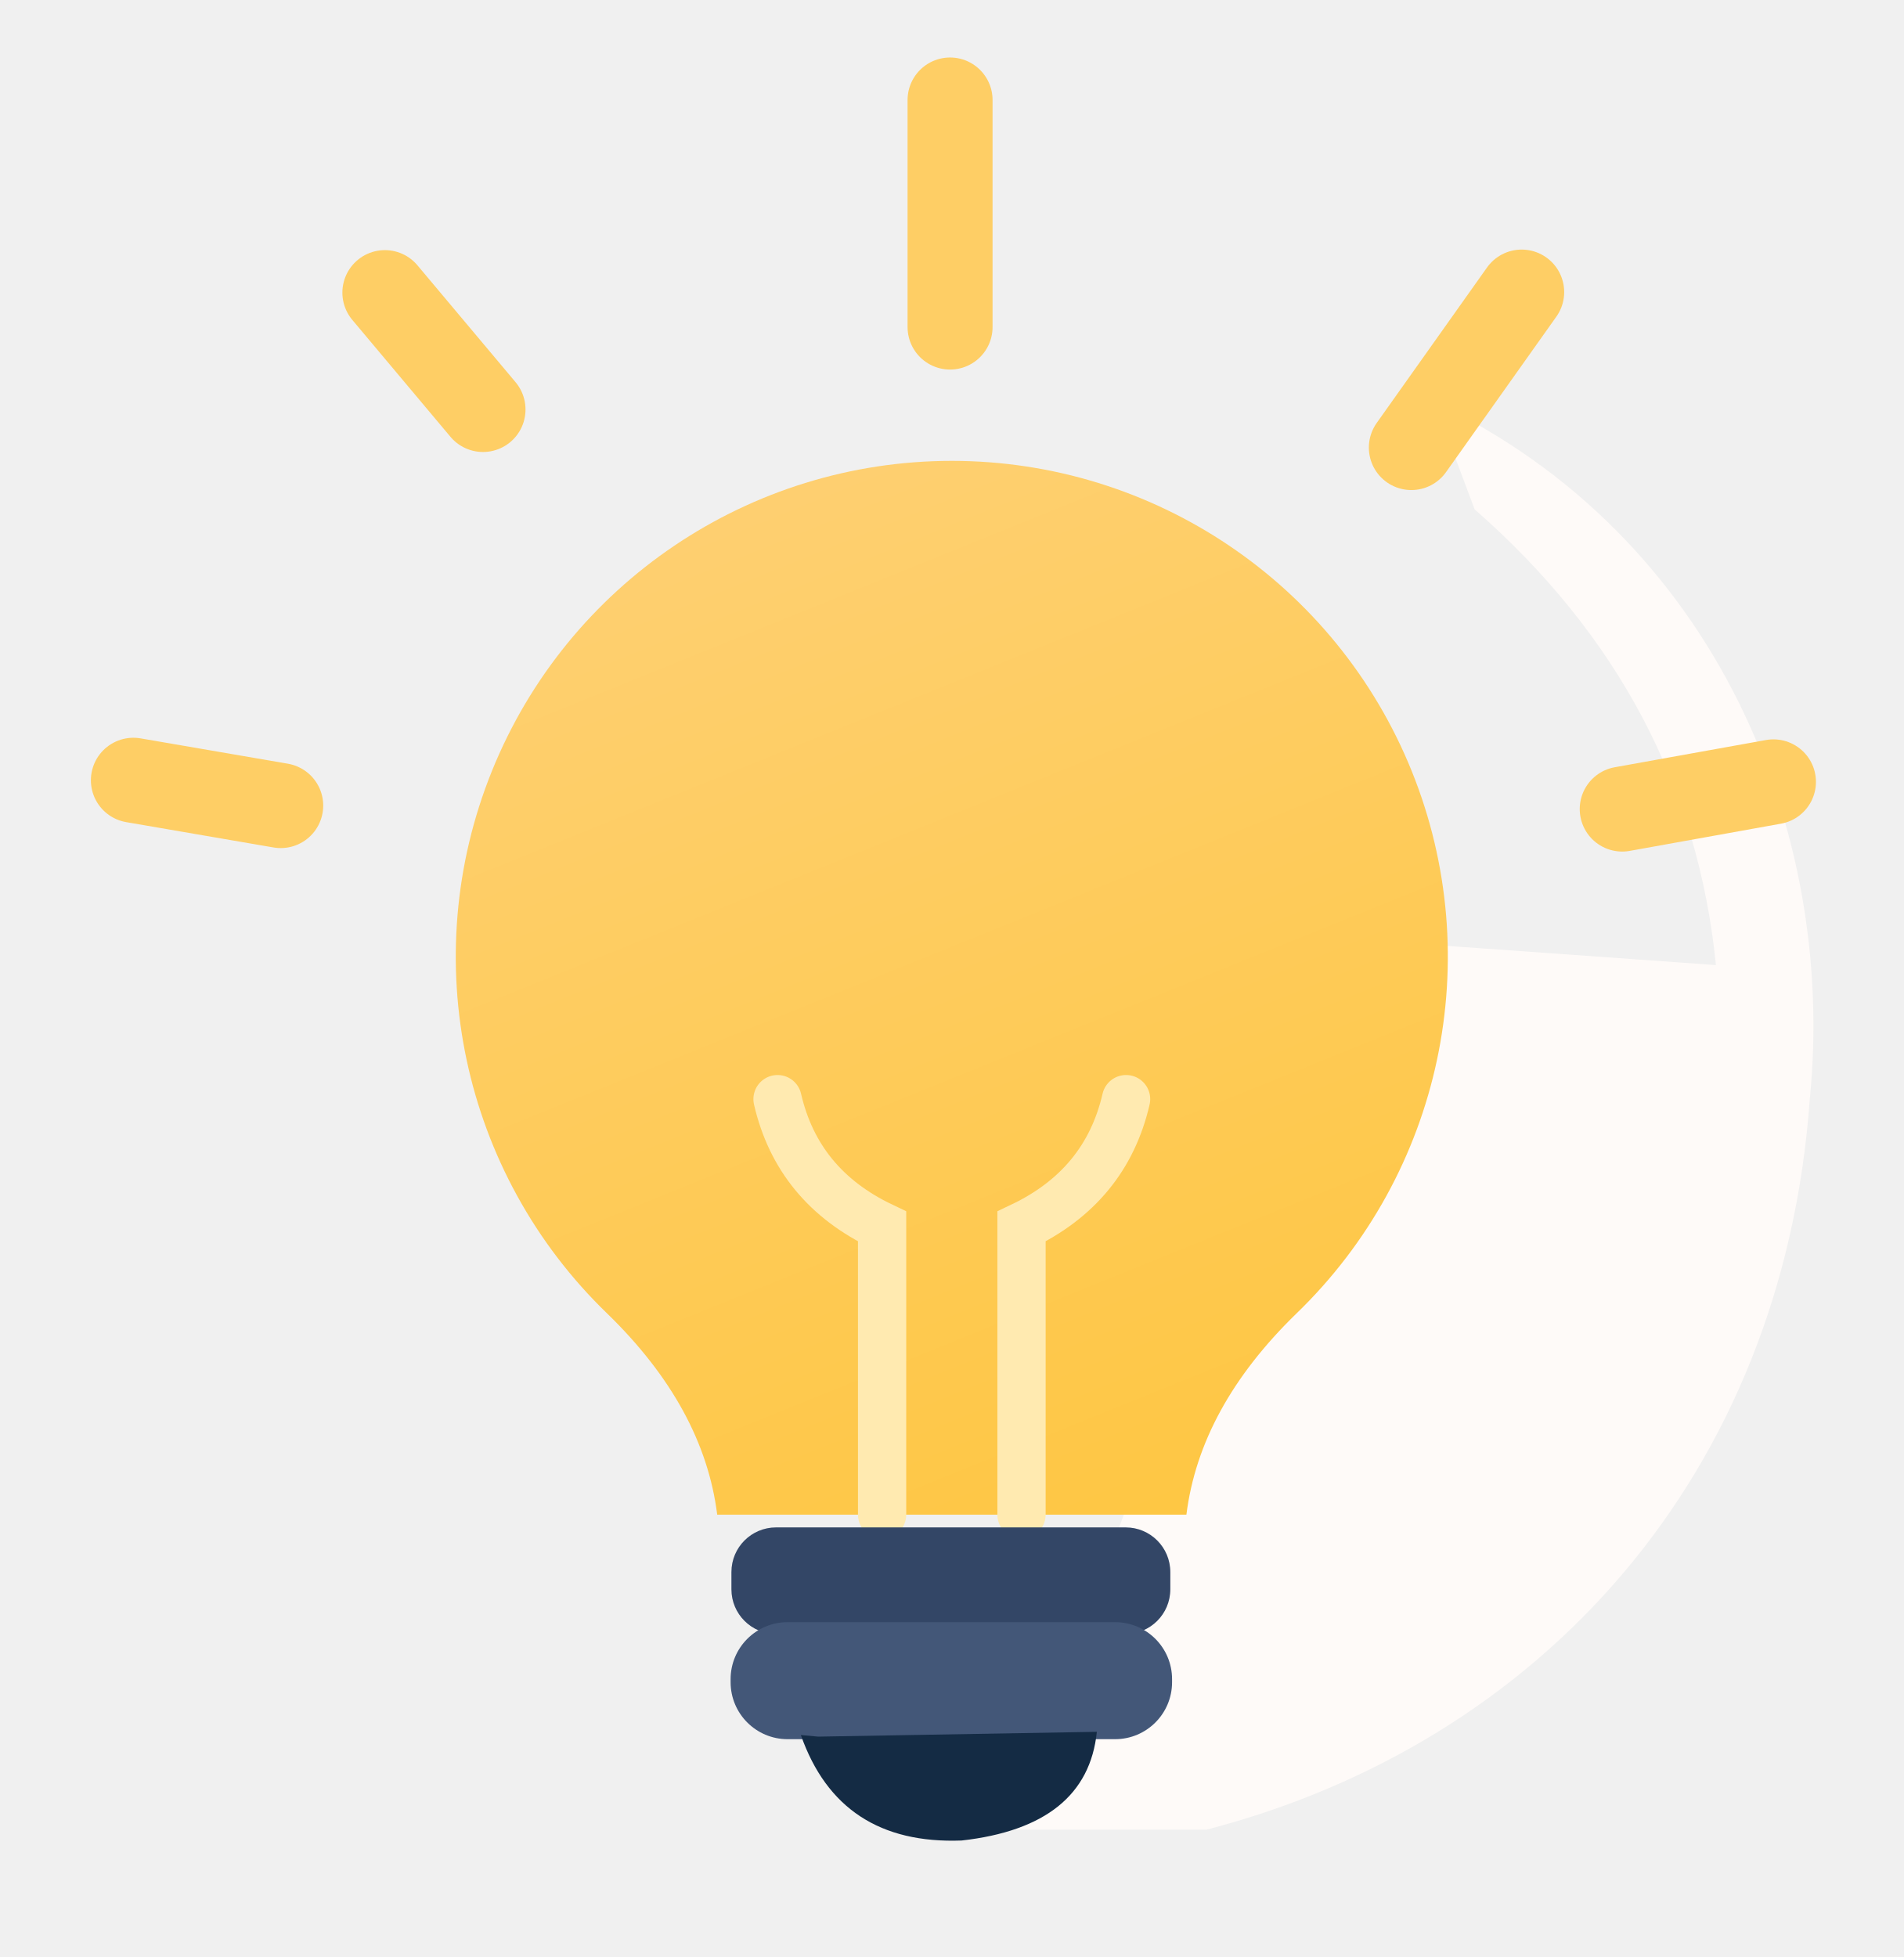
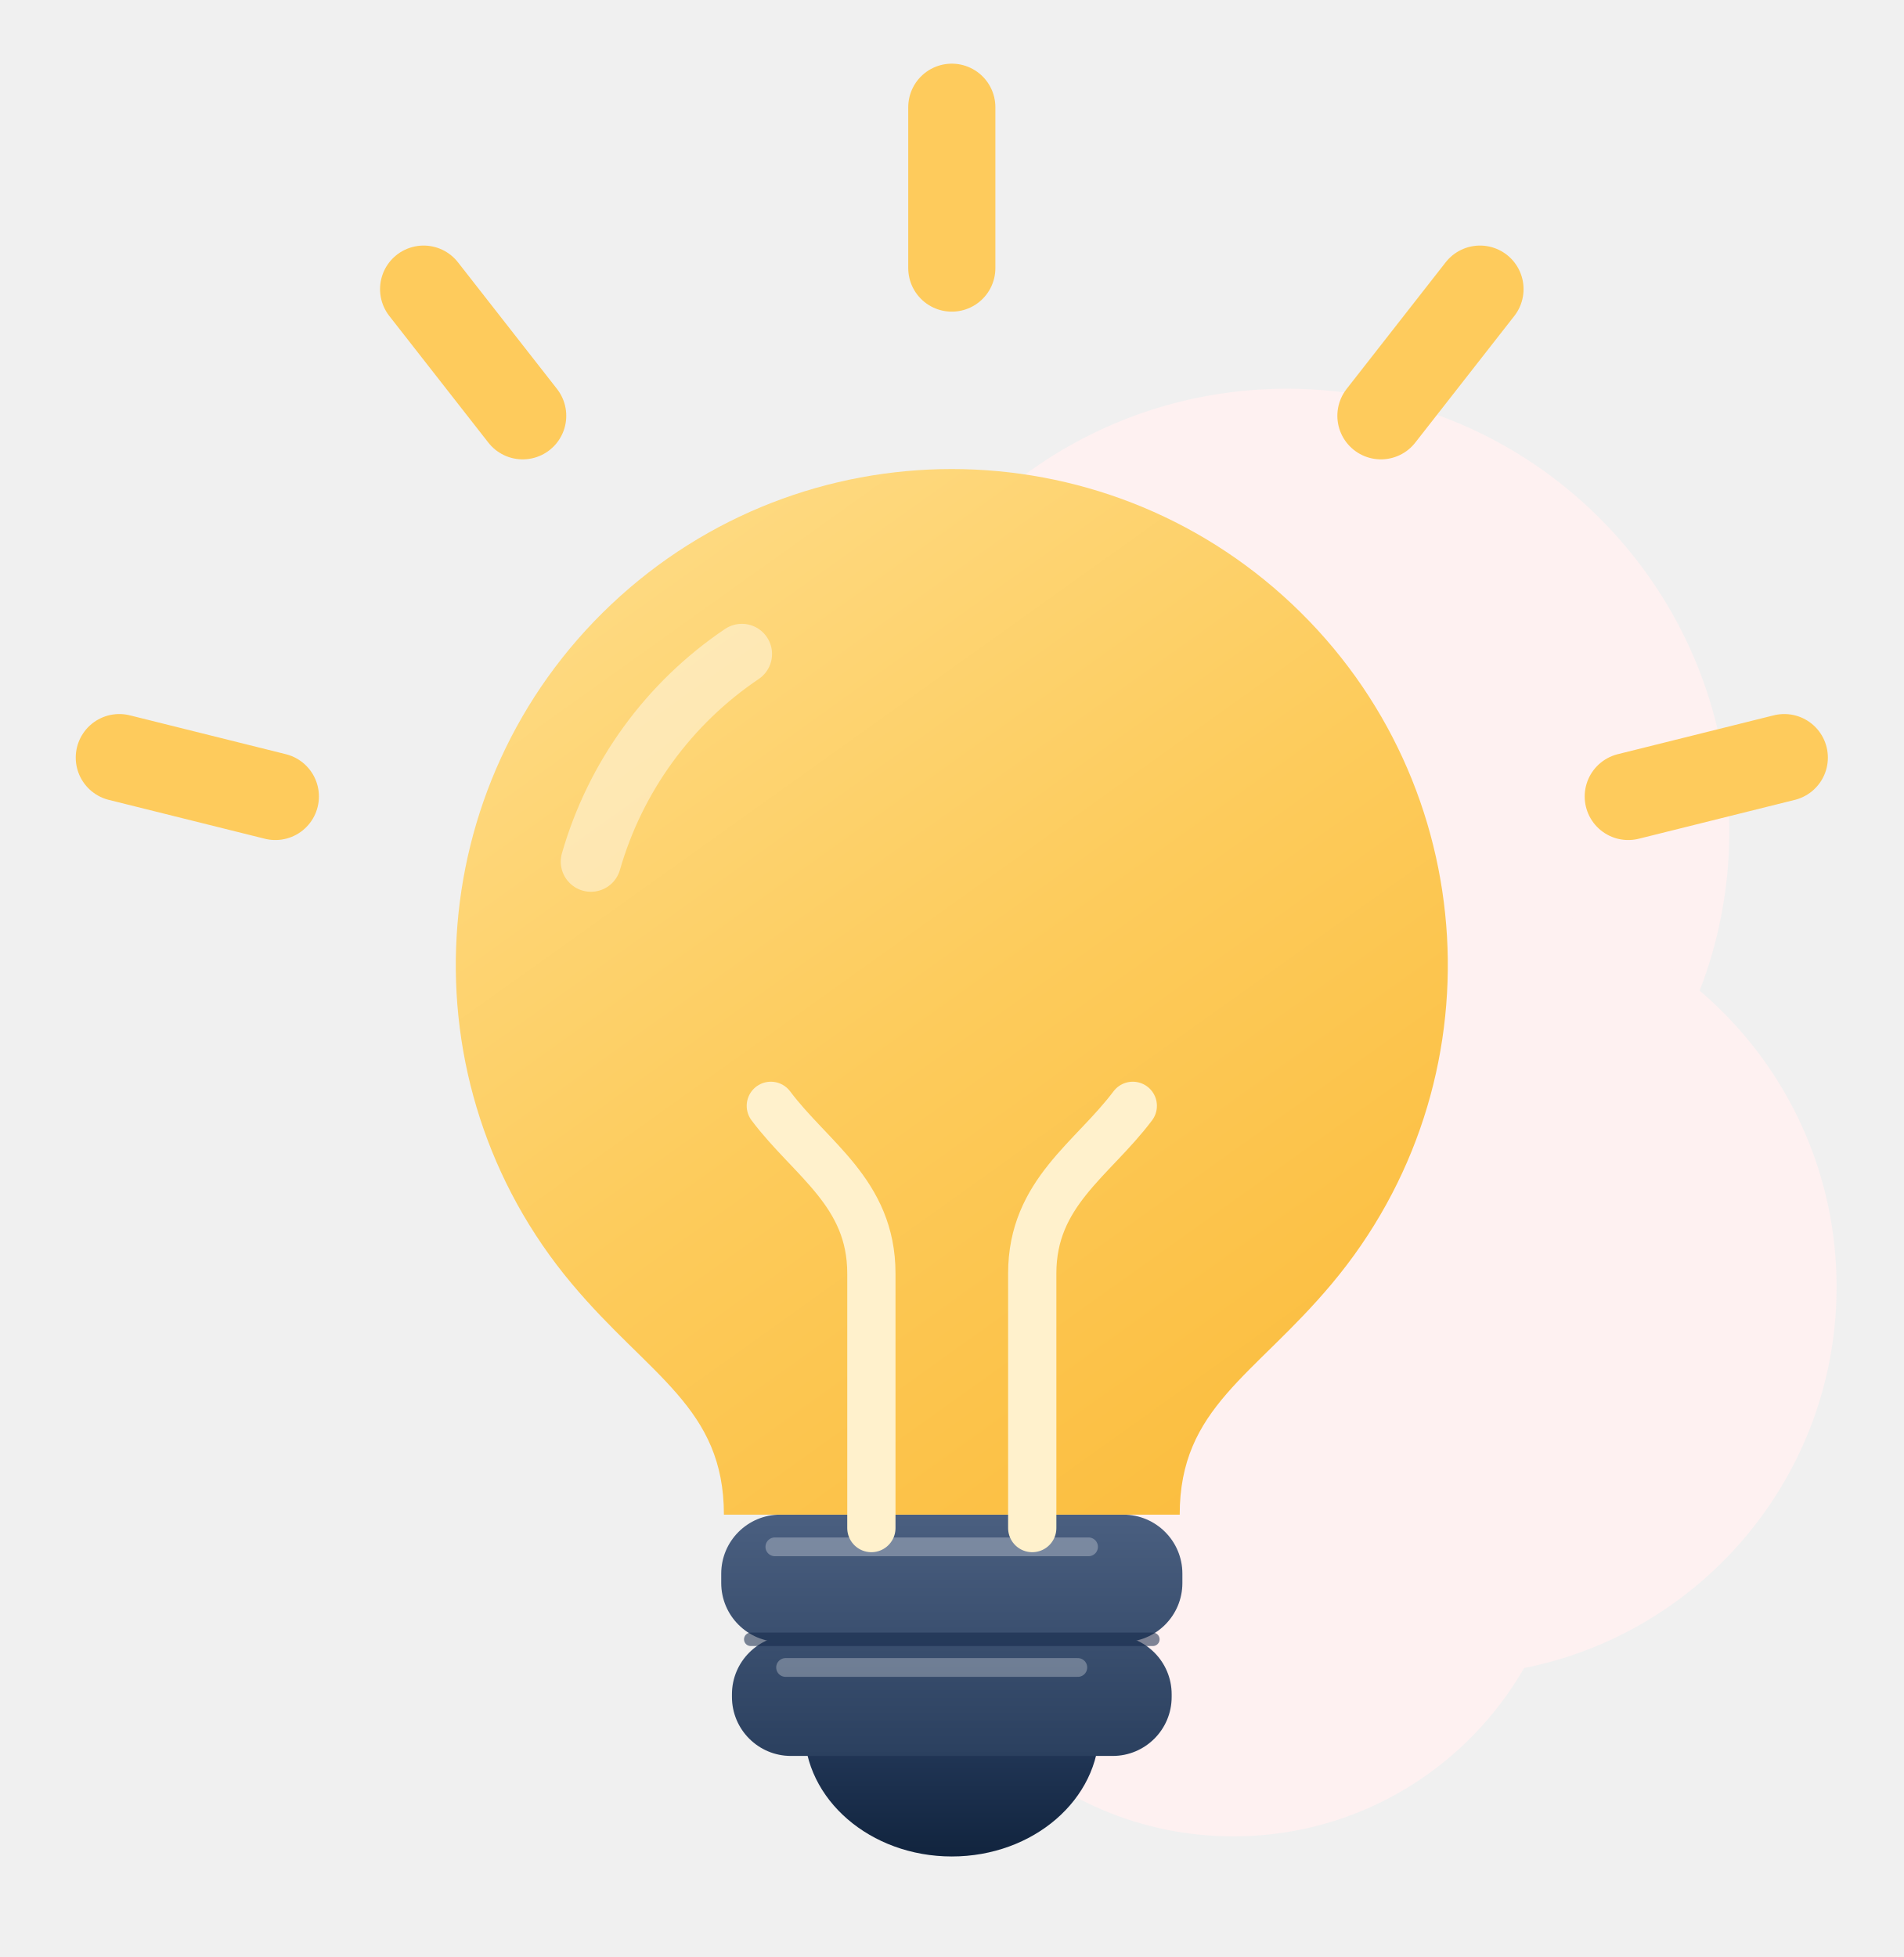
<svg xmlns="http://www.w3.org/2000/svg" viewBox="0 0 142 146" width="142" height="146">
  <defs>
-     <linearGradient id="giallo-lampadina" gradientUnits="userSpaceOnUse" x1="55.73" y1="28.34" x2="91.37" y2="116.48">
-       <stop offset="0.041" stop-color="#FED073" />
-       <stop offset="1" stop-color="#FEC641" />
+     <linearGradient id="bulbo-luce" gradientUnits="userSpaceOnUse" x1="45" y1="42" x2="95" y2="112">
+       <stop offset="0" stop-color="#FEDA82" />
+       <stop offset="0.5" stop-color="#FDCB5B" />
+       <stop offset="1" stop-color="#FBBD3E" />
+     </linearGradient>
+     <linearGradient id="attacco-luce" gradientUnits="userSpaceOnUse" x1="0" y1="113" x2="0" y2="131">
+       <stop offset="0" stop-color="#4A5F80" />
+       <stop offset="1" stop-color="#2B405F" />
+     </linearGradient>
+     <linearGradient id="fondello-luce" gradientUnits="userSpaceOnUse" x1="0" y1="129" x2="0" y2="138.5">
+       <stop offset="0" stop-color="#24395A" />
+       <stop offset="1" stop-color="#11243E" />
    </linearGradient>
  </defs>
-   <path id="falce" d="M107 30 C128 40 137 62 135 82 C133 110 115 130 90 136.5 L75 136.5 L100 70 L128 72 Q126 52 110 38 Z" data-fisso="1" fill="#FEFAF8" />
-   <g id="raggi" stroke="#FECE65" stroke-width="6.34" stroke-linecap="round">
-     <path id="raggio-alto" d="M70.87 7.46 L70.87 24.4" />
-     <path id="raggio-alto-sinistro" d="M28.71 21.83 L36.03 30.55" />
-     <path id="raggio-alto-destro" d="M113.51 21.79 L105.28 33.39" />
-     <path id="raggio-sinistro" d="M9.95 58.21 L20.94 60.1" />
-     <path id="raggio-destro" d="M121.01 60.36 L132.29 58.33" />
+   <g id="nuvola" fill="#FEF1F1">
+     <circle cx="96" cy="62" r="33" />
+     <circle cx="108" cy="96" r="29" />
+     <circle cx="92" cy="112" r="25" />
+   </g>
+   <g id="raggi" stroke="#FECB5C" stroke-width="6.5" stroke-linecap="round" fill="none">
+     <path id="raggio-1" d="M20.54 59.42 L8.9 56.52" />
+     <path id="raggio-2" d="M38.99 31.02 L31.6 21.57" />
+     <path id="raggio-3" d="M71 20 L71 8" />
+     <path id="raggio-4" d="M103.01 31.02 L110.4 21.57" />
+     <path id="raggio-5" d="M121.46 59.42 L133.1 56.52" />
+   </g>
+   <g id="attacco">
+     <path id="fondello" d="M60 129 H82 A11 9.5 0 0 1 60 129 Z" fill="url(#fondello-luce)" />
+     <g id="anelli" fill="url(#attacco-luce)">
+       <rect id="anello-1" x="53.8" y="113" width="34.4" height="9.5" rx="4.4" />
+       <rect id="anello-2" x="54.6" y="122" width="32.8" height="9" rx="4.4" />
+     </g>
+     <path id="anelli-solco" d="M56 122.3 H86" stroke="#15294A" stroke-opacity="0.55" stroke-width="1" stroke-linecap="round" />
+     <path id="anello-1-riflesso" d="M57.8 115.4 H81.2" stroke="#FFFFFF" stroke-opacity="0.28" stroke-width="1.4" stroke-linecap="round" />
+     <path id="anello-2-riflesso" d="M58.6 124.4 H80.4" stroke="#FFFFFF" stroke-opacity="0.28" stroke-width="1.4" stroke-linecap="round" />
  </g>
  <g id="lampadina">
-     <path id="vetro" data-fisso="1" d="M45.3 98 A37 37 0 1 1 96.7 98 Q89.5 105 88.5 113 L53.5 113 Q52.5 105 45.3 98 Z" fill="url(#giallo-lampadina)" />
-     <g id="filamento">
-       <path id="filamento-sinistro" data-fisso="1" d="M58 82 Q59.5 88.5 65.8 91.5 L65.8 113" fill="none" stroke="#FFEAB0" stroke-width="3.6" stroke-linecap="round" />
-       <path id="filamento-destro" data-fisso="1" d="M84 82 Q82.5 88.5 76.2 91.5 L76.2 113" fill="none" stroke="#FFEAB0" stroke-width="3.6" stroke-linecap="round" />
-     </g>
-     <g id="attacco">
-       <rect id="attacco-ghiera-alta" x="54.56" y="113.95" width="32.74" height="7.95" rx="3.33" fill="#334666" />
-       <rect id="attacco-ghiera-bassa" x="54.5" y="121.02" width="32.93" height="8.73" rx="4.25" fill="#435778" />
-       <path id="attacco-punta" d="M61.03 129.56 L81.82 129.2 Q81.09 136.26 71.73 137.31 Q62.62 137.65 59.74 129.44 Z" fill="#142B44" />
-     </g>
+     <path id="bulbo" d="M99.34 95.78 A37 37 0 1 0 42.66 95.78 C48.44 102.68 54 105 54 113 L88 113 C88 105 93.56 102.68 99.34 95.78 Z" fill="url(#bulbo-luce)" />
+     <path id="filamento" d="M65 114 V95 C65 89 60.5 86.5 57.5 82.5 M77 114 V95 C77 89 81.5 86.5 84.5 82.5" fill="none" stroke="#FFF1CC" stroke-width="3.6" stroke-linecap="round" stroke-linejoin="round" />
+     <path id="bulbo-riflesso" d="M44.08 64.28 A28 28 0 0 1 55.34 48.79" fill="none" stroke="#FFFFFF" stroke-opacity="0.45" stroke-width="4.5" stroke-linecap="round" />
  </g>
</svg>
